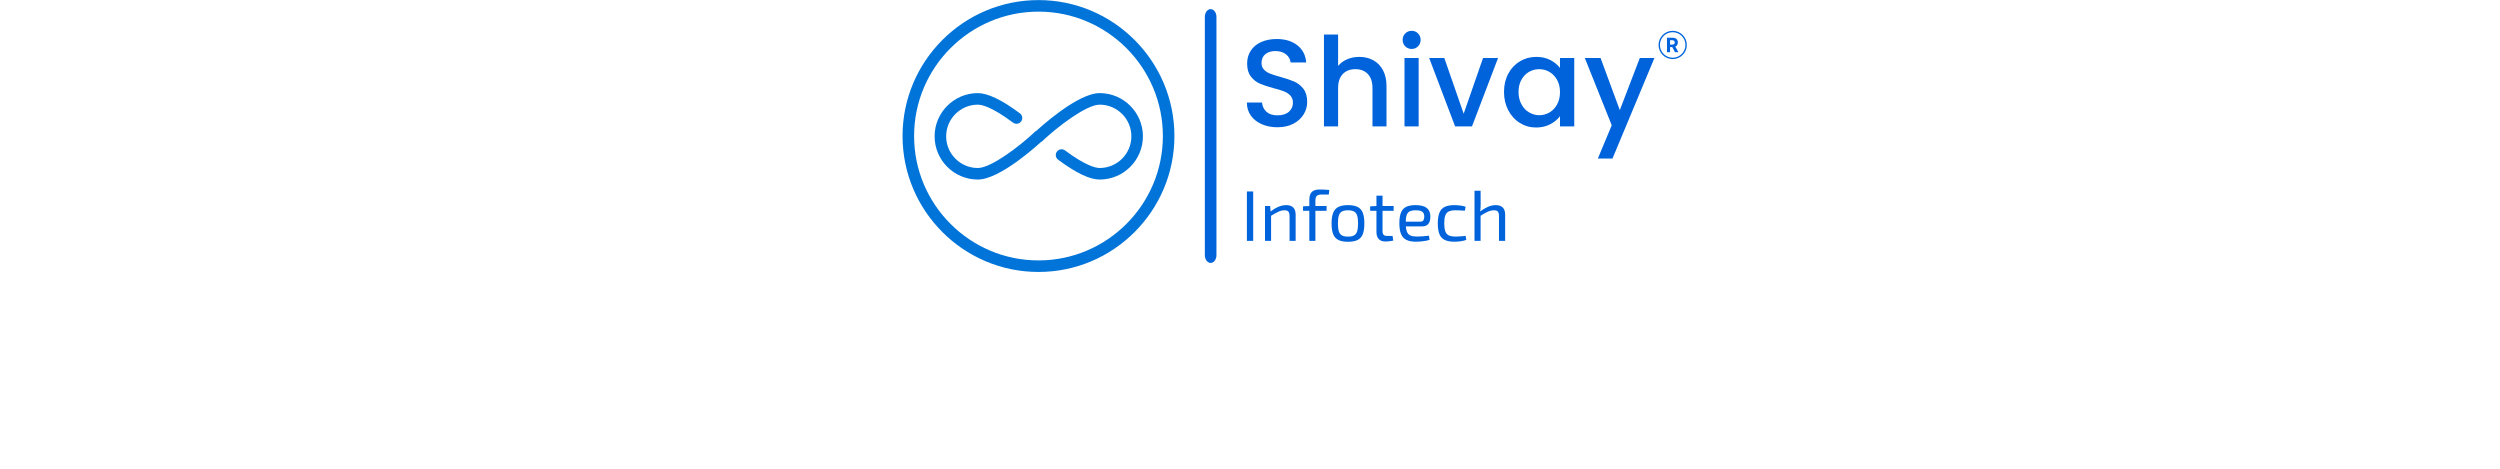
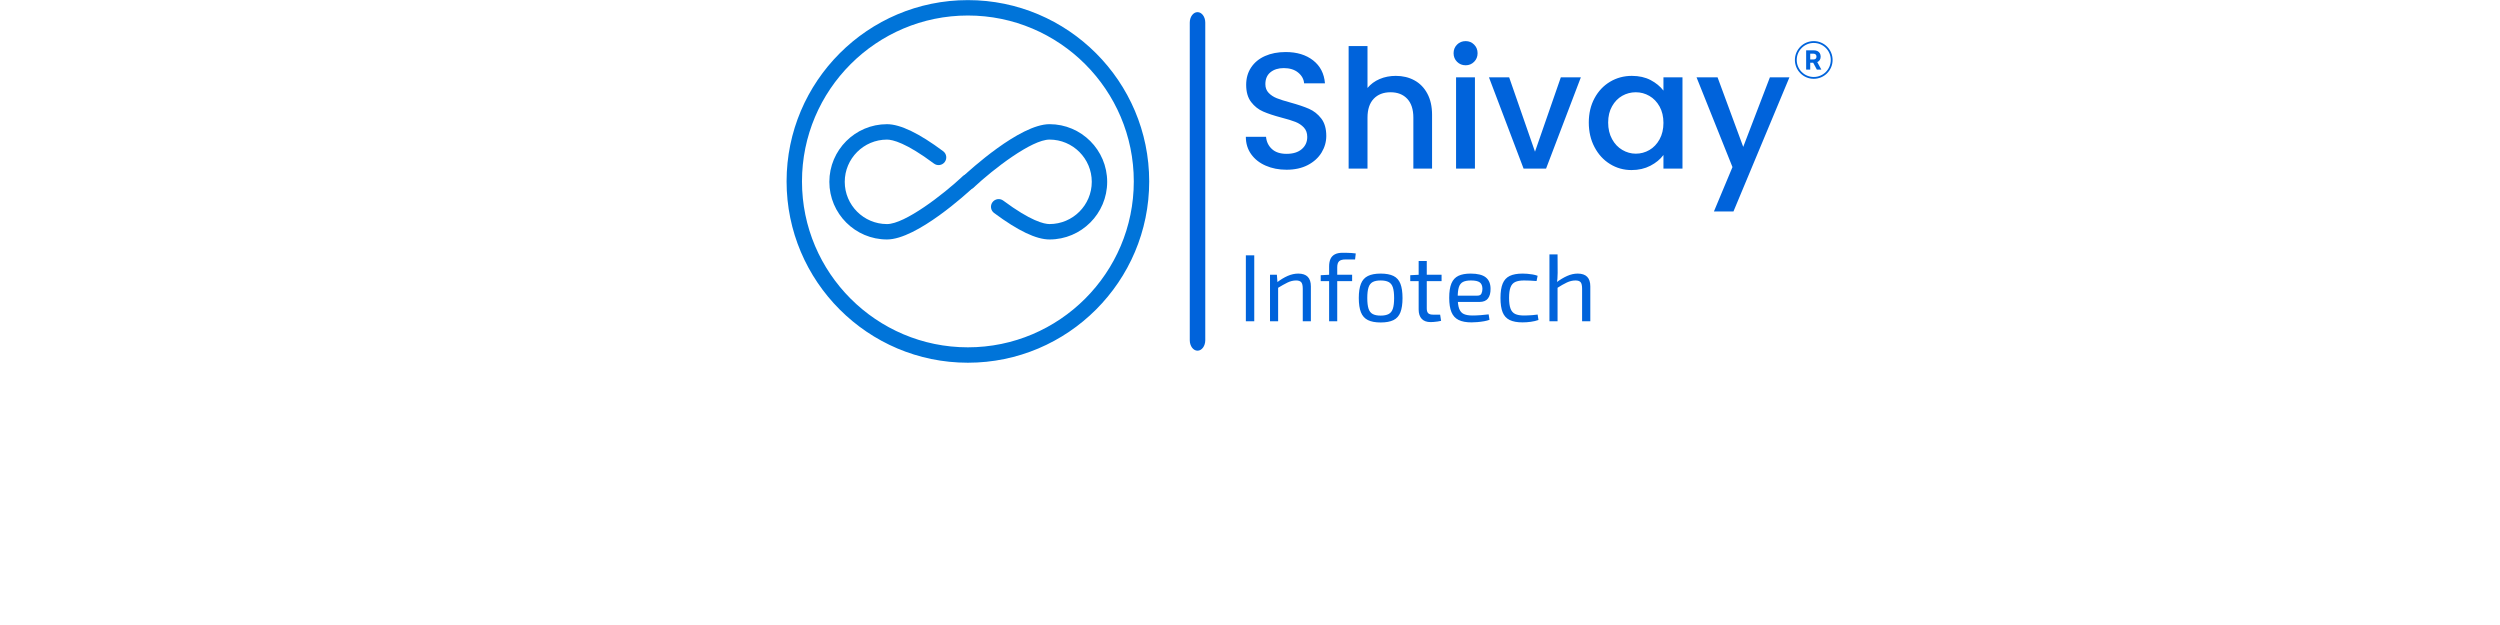
- <svg xmlns="http://www.w3.org/2000/svg" version="1.1" width="1067" height="200" viewBox="0 0 1000 345">
+ <svg xmlns="http://www.w3.org/2000/svg" version="1.1" width="800" height="200" viewBox="0 0 1000 345">
  <g transform="matrix(1,0,0,1,-0.605646,0.1408205)">
    <svg viewBox="0 0 396 137" data-background-color="#ffffff" preserveAspectRatio="xMidYMid meet" height="200" width="1067">
      <g id="tight-bounds" transform="matrix(1,0,0,1,0.2398358,-0.05592002)">
        <svg viewBox="0 0 395.52 137.112" height="137.112" width="395.52">
          <g>
            <svg viewBox="0 0 705.092 244.429" height="137.112" width="395.52">
              <g>
                <rect width="10.447" height="228.203" x="271.778" y="8.113" fill="#0063db" opacity="1" stroke-width="0" stroke="transparent" fill-opacity="1" class="rect-i$-0" data-fill-palette-color="primary" rx="1%" id="i$-0" data-palette-color="#0063db" />
              </g>
              <g transform="matrix(1,0,0,1,309.5716,27.12992)">
                <svg viewBox="0 0 395.52 190.169" height="190.169" width="395.52">
                  <g id="textblocktransform">
                    <svg viewBox="0 0 395.52 190.169" height="190.169" width="395.52" id="textblock">
                      <g>
                        <svg viewBox="0 0 395.52 115.839" height="115.839" width="395.52">
                          <g transform="matrix(1,0,0,1,0,0)">
                            <svg width="395.52" viewBox="2.9 -38.5 177.234 51.45" height="115.839" data-palette-color="#0063db">
                              <g transform="matrix(1,0,0,1,0,0)">
                                <g>
                                  <svg width="4.594" viewBox="3.16 -36.36 28.68 36.36" height="5.826" data-palette-color="#0063db" id="scriptelement" x="172.144" y="-35.72">
                                    <path d="M10.85 0L3.16 0 3.16-36.36 17.51-36.36Q21.63-36.36 24.55-34.9 27.47-33.43 29-30.76 30.54-28.09 30.54-24.49L30.54-24.49Q30.54-20.86 28.98-18.26 27.41-15.66 24.46-14.28 21.5-12.89 17.31-12.89L17.31-12.89 7.71-12.89 7.71-19.07 16.07-19.07Q18.27-19.07 19.73-19.67 21.18-20.28 21.9-21.48 22.62-22.69 22.62-24.49L22.62-24.49Q22.62-26.3 21.9-27.54 21.18-28.78 19.72-29.43 18.25-30.08 16.03-30.08L16.03-30.08 10.85-30.08 10.85 0ZM14.51-16.55L22.8-16.55 31.84 0 23.35 0 14.51-16.55Z" opacity="1" transform="matrix(1,0,0,1,0,0)" fill="#0063db" class="undefined-123" id="av-123" />
                                  </svg>
                                </g>
                              </g>
                              <path d="M168.747-32.807C168.747-35.951 171.296-38.5 174.441-38.5 177.585-38.5 180.134-35.951 180.134-32.807 180.134-29.663 177.585-27.114 174.441-27.114 171.296-27.114 168.747-29.663 168.747-32.807ZM174.441-27.666C177.28-27.666 179.581-29.968 179.581-32.807 179.581-35.646 177.28-37.947 174.441-37.947 171.602-37.947 169.3-35.646 169.3-32.807 169.3-29.968 171.602-27.666 174.441-27.666Z" fill="#0063db" id="scriptcircle" data-fill-palette-color="primary" />
                              <path d="M15.2 0.35Q11.7 0.35 8.9-0.88 6.1-2.1 4.5-4.35 2.9-6.6 2.9-9.6L2.9-9.6 9-9.6Q9.2-7.35 10.78-5.9 12.35-4.45 15.2-4.45L15.2-4.45Q18.15-4.45 19.8-5.88 21.45-7.3 21.45-9.55L21.45-9.55Q21.45-11.3 20.43-12.4 19.4-13.5 17.88-14.1 16.35-14.7 13.65-15.4L13.65-15.4Q10.25-16.3 8.13-17.23 6-18.15 4.5-20.1 3-22.05 3-25.3L3-25.3Q3-28.3 4.5-30.55 6-32.8 8.7-34 11.4-35.2 14.95-35.2L14.95-35.2Q20-35.2 23.23-32.68 26.45-30.15 26.8-25.75L26.8-25.75 20.5-25.75Q20.35-27.65 18.7-29 17.05-30.35 14.35-30.35L14.35-30.35Q11.9-30.35 10.35-29.1 8.8-27.85 8.8-25.5L8.8-25.5Q8.8-23.9 9.78-22.88 10.75-21.85 12.25-21.25 13.75-20.65 16.35-19.95L16.35-19.95Q19.8-19 21.98-18.05 24.15-17.1 25.68-15.13 27.2-13.15 27.2-9.85L27.2-9.85Q27.2-7.2 25.78-4.85 24.35-2.5 21.63-1.07 18.9 0.35 15.2 0.35L15.2 0.35ZM48.2-28Q51.35-28 53.82-26.65 56.3-25.3 57.72-22.65 59.15-20 59.15-16.25L59.15-16.25 59.15 0 53.5 0 53.5-15.4Q53.5-19.1 51.65-21.08 49.8-23.05 46.6-23.05L46.6-23.05Q43.4-23.05 41.52-21.08 39.65-19.1 39.65-15.4L39.65-15.4 39.65 0 33.95 0 33.95-37 39.65-37 39.65-24.35Q41.1-26.1 43.32-27.05 45.55-28 48.2-28L48.2-28ZM69.3-31.2Q67.75-31.2 66.7-32.25 65.65-33.3 65.65-34.85L65.65-34.85Q65.65-36.4 66.7-37.45 67.75-38.5 69.3-38.5L69.3-38.5Q70.8-38.5 71.85-37.45 72.9-36.4 72.9-34.85L72.9-34.85Q72.9-33.3 71.85-32.25 70.8-31.2 69.3-31.2L69.3-31.2ZM66.4-27.55L72.1-27.55 72.1 0 66.4 0 66.4-27.55ZM82.44-27.55L90.24-5.1 98.04-27.55 104.09-27.55 93.59 0 86.79 0 76.34-27.55 82.44-27.55ZM106.49-13.9Q106.49-18.05 108.22-21.25 109.94-24.45 112.92-26.23 115.89-28 119.49-28L119.49-28Q122.74-28 125.17-26.73 127.59-25.45 129.04-23.55L129.04-23.55 129.04-27.55 134.79-27.55 134.79 0 129.04 0 129.04-4.1Q127.59-2.15 125.09-0.85 122.59 0.45 119.39 0.45L119.39 0.45Q115.84 0.45 112.89-1.38 109.94-3.2 108.22-6.48 106.49-9.75 106.49-13.9L106.49-13.9ZM129.04-13.8Q129.04-16.65 127.87-18.75 126.69-20.85 124.79-21.95 122.89-23.05 120.69-23.05L120.69-23.05Q118.49-23.05 116.59-21.98 114.69-20.9 113.52-18.82 112.34-16.75 112.34-13.9L112.34-13.9Q112.34-11.05 113.52-8.9 114.69-6.75 116.62-5.63 118.54-4.5 120.69-4.5L120.69-4.5Q122.89-4.5 124.79-5.6 126.69-6.7 127.87-8.83 129.04-10.95 129.04-13.8L129.04-13.8ZM161.19-27.55L167.09-27.55 150.19 12.95 144.29 12.95 149.89-0.45 139.04-27.55 145.39-27.55 153.14-6.55 161.19-27.55Z" opacity="1" transform="matrix(1,0,0,1,0,0)" fill="#0063db" class="undefined-text-0" data-fill-palette-color="primary" id="text-0" />
                            </svg>
                          </g>
                        </svg>
                      </g>
                      <g transform="matrix(1,0,0,1,0,143.1862)">
                        <svg viewBox="0 0 232.21 46.983" height="46.983" width="232.21">
                          <g transform="matrix(1,0,0,1,0,0)">
                            <svg width="232.21" viewBox="4.35 -35.85 180.38 36.5" height="46.983" data-palette-color="#0063db">
                              <path d="M4.35-34.5L8.75-34.5 8.75 0 4.35 0 4.35-34.5ZM31.8-24.95L31.8-24.95Q38.4-24.95 38.4-18.25L38.4-18.25 38.4 0 34.15 0 34.15-17.05Q34.15-19.5 33.35-20.43 32.55-21.35 30.65-21.35L30.65-21.35Q28.4-21.35 26.15-20.25 23.9-19.15 20.8-17.25L20.8-17.25 20.6-20.3Q23.45-22.5 26.25-23.73 29.05-24.95 31.8-24.95ZM17-24.35L20.6-24.35 20.95-19.7 21.25-18.95 21.25 0 17 0 17-24.35ZM55.05-35.85L55.05-35.85Q55.85-35.85 57.1-35.83 58.34-35.8 59.65-35.73 60.95-35.65 61.9-35.5L61.9-35.5 61.55-32.35 56.55-32.35Q54.15-32.35 53.17-31.4 52.2-30.45 52.2-28.25L52.2-28.25 52.2 0 47.95 0 47.95-28.7Q47.95-31 48.65-32.58 49.35-34.15 50.9-35 52.45-35.85 55.05-35.85ZM48.2-24.35L60-24.35 60-21 43.55-21 43.55-24.1 48.2-24.35ZM74.94-24.95L74.94-24.95Q79.14-24.95 81.67-23.7 84.19-22.45 85.29-19.63 86.39-16.8 86.39-12.15L86.39-12.15Q86.39-7.5 85.29-4.67 84.19-1.85 81.67-0.6 79.14 0.65 74.94 0.65L74.94 0.65Q70.79 0.65 68.27-0.6 65.74-1.85 64.62-4.67 63.49-7.5 63.49-12.15L63.49-12.15Q63.49-16.8 64.62-19.63 65.74-22.45 68.27-23.7 70.79-24.95 74.94-24.95ZM74.94-21.35L74.94-21.35Q72.29-21.35 70.77-20.53 69.24-19.7 68.59-17.7 67.94-15.7 67.94-12.15L67.94-12.15Q67.94-8.6 68.59-6.6 69.24-4.6 70.77-3.78 72.29-2.95 74.94-2.95L74.94-2.95Q77.59-2.95 79.14-3.78 80.69-4.6 81.34-6.6 81.99-8.6 81.99-12.15L81.99-12.15Q81.99-15.7 81.34-17.7 80.69-19.7 79.14-20.53 77.59-21.35 74.94-21.35ZM94.84-31.55L99.09-31.55 99.09-6.7Q99.09-4.95 99.84-4.2 100.59-3.45 102.39-3.45L102.39-3.45 106.09-3.45 106.59-0.2Q105.79 0 104.74 0.15 103.69 0.3 102.69 0.38 101.69 0.45 101.09 0.45L101.09 0.45Q98.04 0.45 96.44-1.25 94.84-2.95 94.84-6.15L94.84-6.15 94.84-31.55ZM95.24-24.35L106.84-24.35 106.84-21 90.44-21 90.44-24.1 95.24-24.35ZM122.04-24.95L122.04-24.95Q127.54-24.95 130.01-22.95 132.49-20.95 132.49-17L132.49-17Q132.54-13.75 131.14-11.93 129.74-10.1 126.69-10.1L126.69-10.1 112.49-10.1 112.49-13.4 125.59-13.4Q127.24-13.4 127.74-14.53 128.24-15.65 128.24-17L128.24-17Q128.19-19.35 126.84-20.35 125.49-21.35 122.24-21.35L122.24-21.35Q119.59-21.35 118.06-20.58 116.54-19.8 115.91-17.88 115.29-15.95 115.29-12.5L115.29-12.5Q115.29-8.6 116.06-6.55 116.84-4.5 118.54-3.75 120.24-3 123.04-3L123.04-3Q124.99-3 127.31-3.18 129.64-3.35 131.49-3.6L131.49-3.6 131.94-0.75Q130.79-0.3 129.11 0 127.44 0.3 125.66 0.45 123.89 0.6 122.49 0.6L122.49 0.6Q118.29 0.6 115.74-0.68 113.19-1.95 112.01-4.78 110.84-7.6 110.84-12.25L110.84-12.25Q110.84-17.05 112.01-19.83 113.19-22.6 115.66-23.78 118.14-24.95 122.04-24.95ZM149.29-24.95L149.29-24.95Q150.39-24.95 151.74-24.85 153.09-24.75 154.51-24.5 155.94-24.25 157.14-23.8L157.14-23.8 156.59-21.05Q154.94-21.2 153.11-21.28 151.29-21.35 149.99-21.35L149.99-21.35Q147.09-21.35 145.39-20.55 143.69-19.75 142.94-17.75 142.19-15.75 142.19-12.2L142.19-12.2Q142.19-8.65 142.94-6.63 143.69-4.6 145.39-3.8 147.09-3 149.99-3L149.99-3Q150.74-3 151.94-3.05 153.14-3.1 154.51-3.2 155.89-3.3 157.14-3.5L157.14-3.5 157.59-0.65Q155.74 0 153.56 0.3 151.39 0.6 149.24 0.6L149.24 0.6Q145.04 0.6 142.49-0.65 139.94-1.9 138.81-4.7 137.69-7.5 137.69-12.2L137.69-12.2Q137.69-16.9 138.84-19.7 139.99-22.5 142.54-23.73 145.09-24.95 149.29-24.95ZM178.13-24.95L178.13-24.95Q184.73-24.95 184.73-18.25L184.73-18.25 184.73 0 180.43 0 180.43-17.05Q180.43-19.5 179.66-20.43 178.88-21.35 176.98-21.35L176.98-21.35Q174.73-21.35 172.48-20.3 170.23-19.25 167.13-17.25L167.13-17.25 166.93-20.3Q169.78-22.45 172.58-23.7 175.38-24.95 178.13-24.95ZM163.33-35L167.58-35 167.63-25.35Q167.63-23.7 167.51-22.25 167.38-20.8 167.13-19.7L167.13-19.7 167.58-18.95 167.58 0 163.33 0 163.33-35Z" opacity="1" transform="matrix(1,0,0,1,0,0)" fill="#0063db" class="undefined-text-1" data-fill-palette-color="secondary" id="text-1" />
                            </svg>
                          </g>
                        </svg>
                      </g>
                    </svg>
                  </g>
                </svg>
              </g>
              <g>
                <svg viewBox="0 0 244.431 244.429" height="244.429" width="244.431">
                  <g>
                    <svg version="1.1" x="0" y="0" viewBox="5.228 5.229 89.543 89.542" enable-background="new 0 0 100 100" xml:space="preserve" height="244.429" width="244.431" class="icon-icon-0" data-fill-palette-color="accent" id="icon-0">
                      <g fill="#0074d9" data-fill-palette-color="accent">
                        <path d="M50 94.771C25.312 94.771 5.228 74.688 5.228 50 5.228 25.313 25.312 5.229 50 5.229c24.688 0 44.771 20.084 44.771 44.771C94.771 74.688 74.688 94.771 50 94.771zM50 9.033C27.409 9.033 9.031 27.41 9.031 50S27.409 90.969 50 90.969 90.967 72.59 90.967 50 72.59 9.033 50 9.033z" fill="#0074d9" data-fill-palette-color="accent" />
                        <g fill="#0074d9" data-fill-palette-color="accent">
                          <path d="M30.022 64.336c-7.849 0-14.234-6.386-14.234-14.233 0-7.85 6.386-14.234 14.234-14.234 3.276 0 7.944 2.246 13.875 6.676 0.842 0.628 1.015 1.82 0.385 2.663-0.628 0.842-1.82 1.016-2.662 0.385-6.896-5.149-10.227-5.919-11.599-5.919-5.751 0-10.43 4.68-10.43 10.431 0 5.75 4.679 10.428 10.43 10.428 4.415 0 13.82-7.25 18.711-11.818 0.769-0.717 1.973-0.676 2.689 0.093 0.718 0.768 0.677 1.969-0.092 2.688C49.924 52.807 37.373 64.336 30.022 64.336z" fill="#0074d9" data-fill-palette-color="accent" />
                          <path d="M70.16 64.336c-3.287 0-7.766-2.141-13.693-6.541-0.844-0.626-1.02-1.818-0.395-2.662 0.628-0.843 1.818-1.02 2.662-0.393 6.785 5.039 10.072 5.791 11.426 5.791 5.751 0 10.43-4.68 10.43-10.429 0-5.751-4.679-10.431-10.43-10.431-4.414 0-13.82 7.25-18.711 11.819-0.768 0.718-1.971 0.676-2.689-0.092-0.716-0.769-0.675-1.971 0.092-2.688 1.407-1.314 13.96-12.844 21.309-12.844 7.851 0 14.233 6.385 14.233 14.234S78.012 64.336 70.16 64.336z" fill="#0074d9" data-fill-palette-color="accent" />
                        </g>
                      </g>
                    </svg>
                  </g>
                </svg>
              </g>
            </svg>
          </g>
          <defs />
        </svg>
        <rect width="395.52" height="137.112" fill="none" stroke="none" visibility="hidden" />
      </g>
    </svg>
  </g>
</svg>
